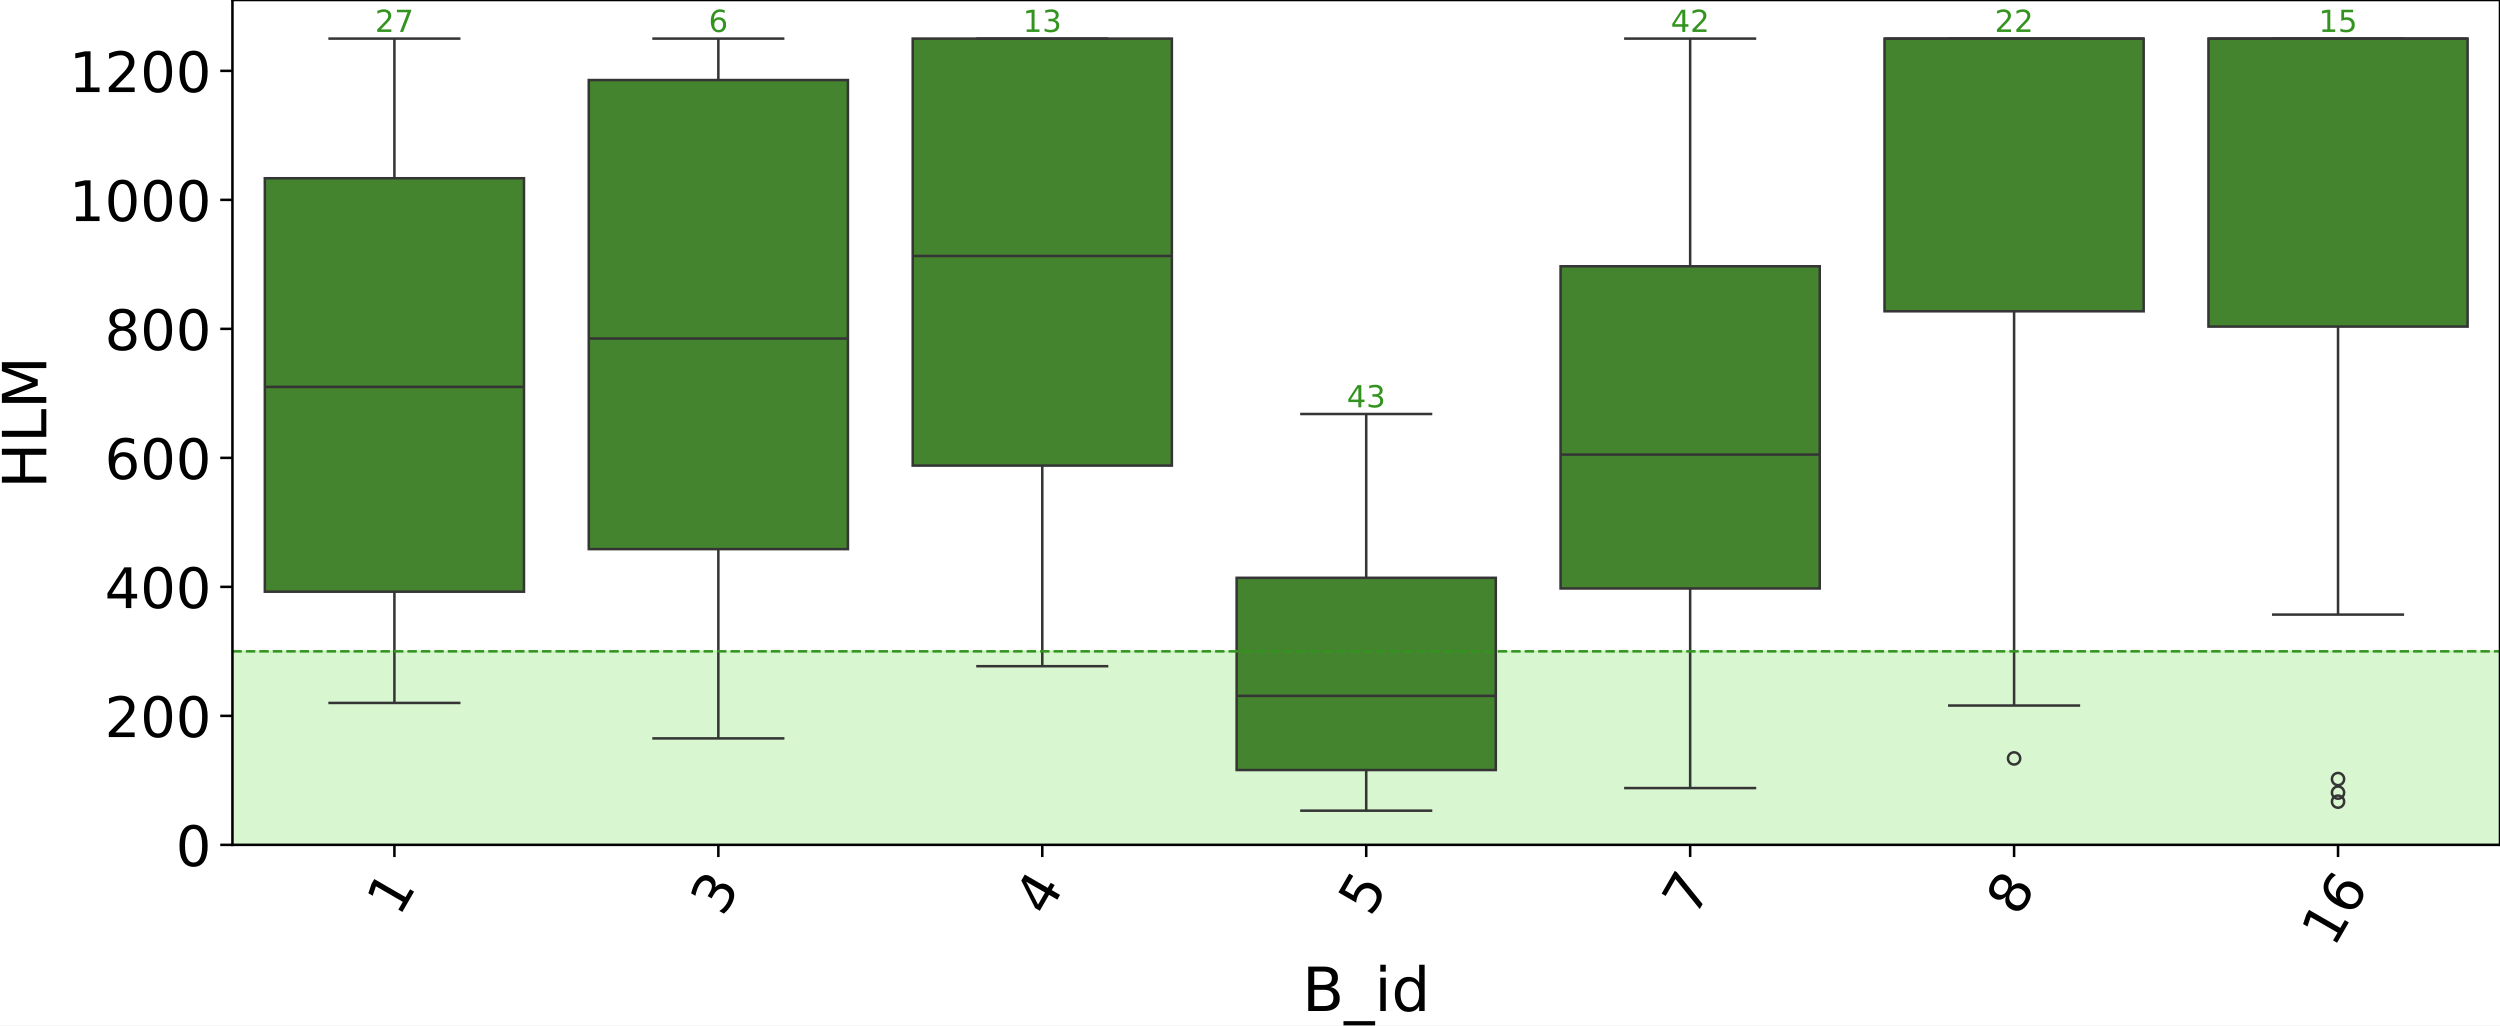
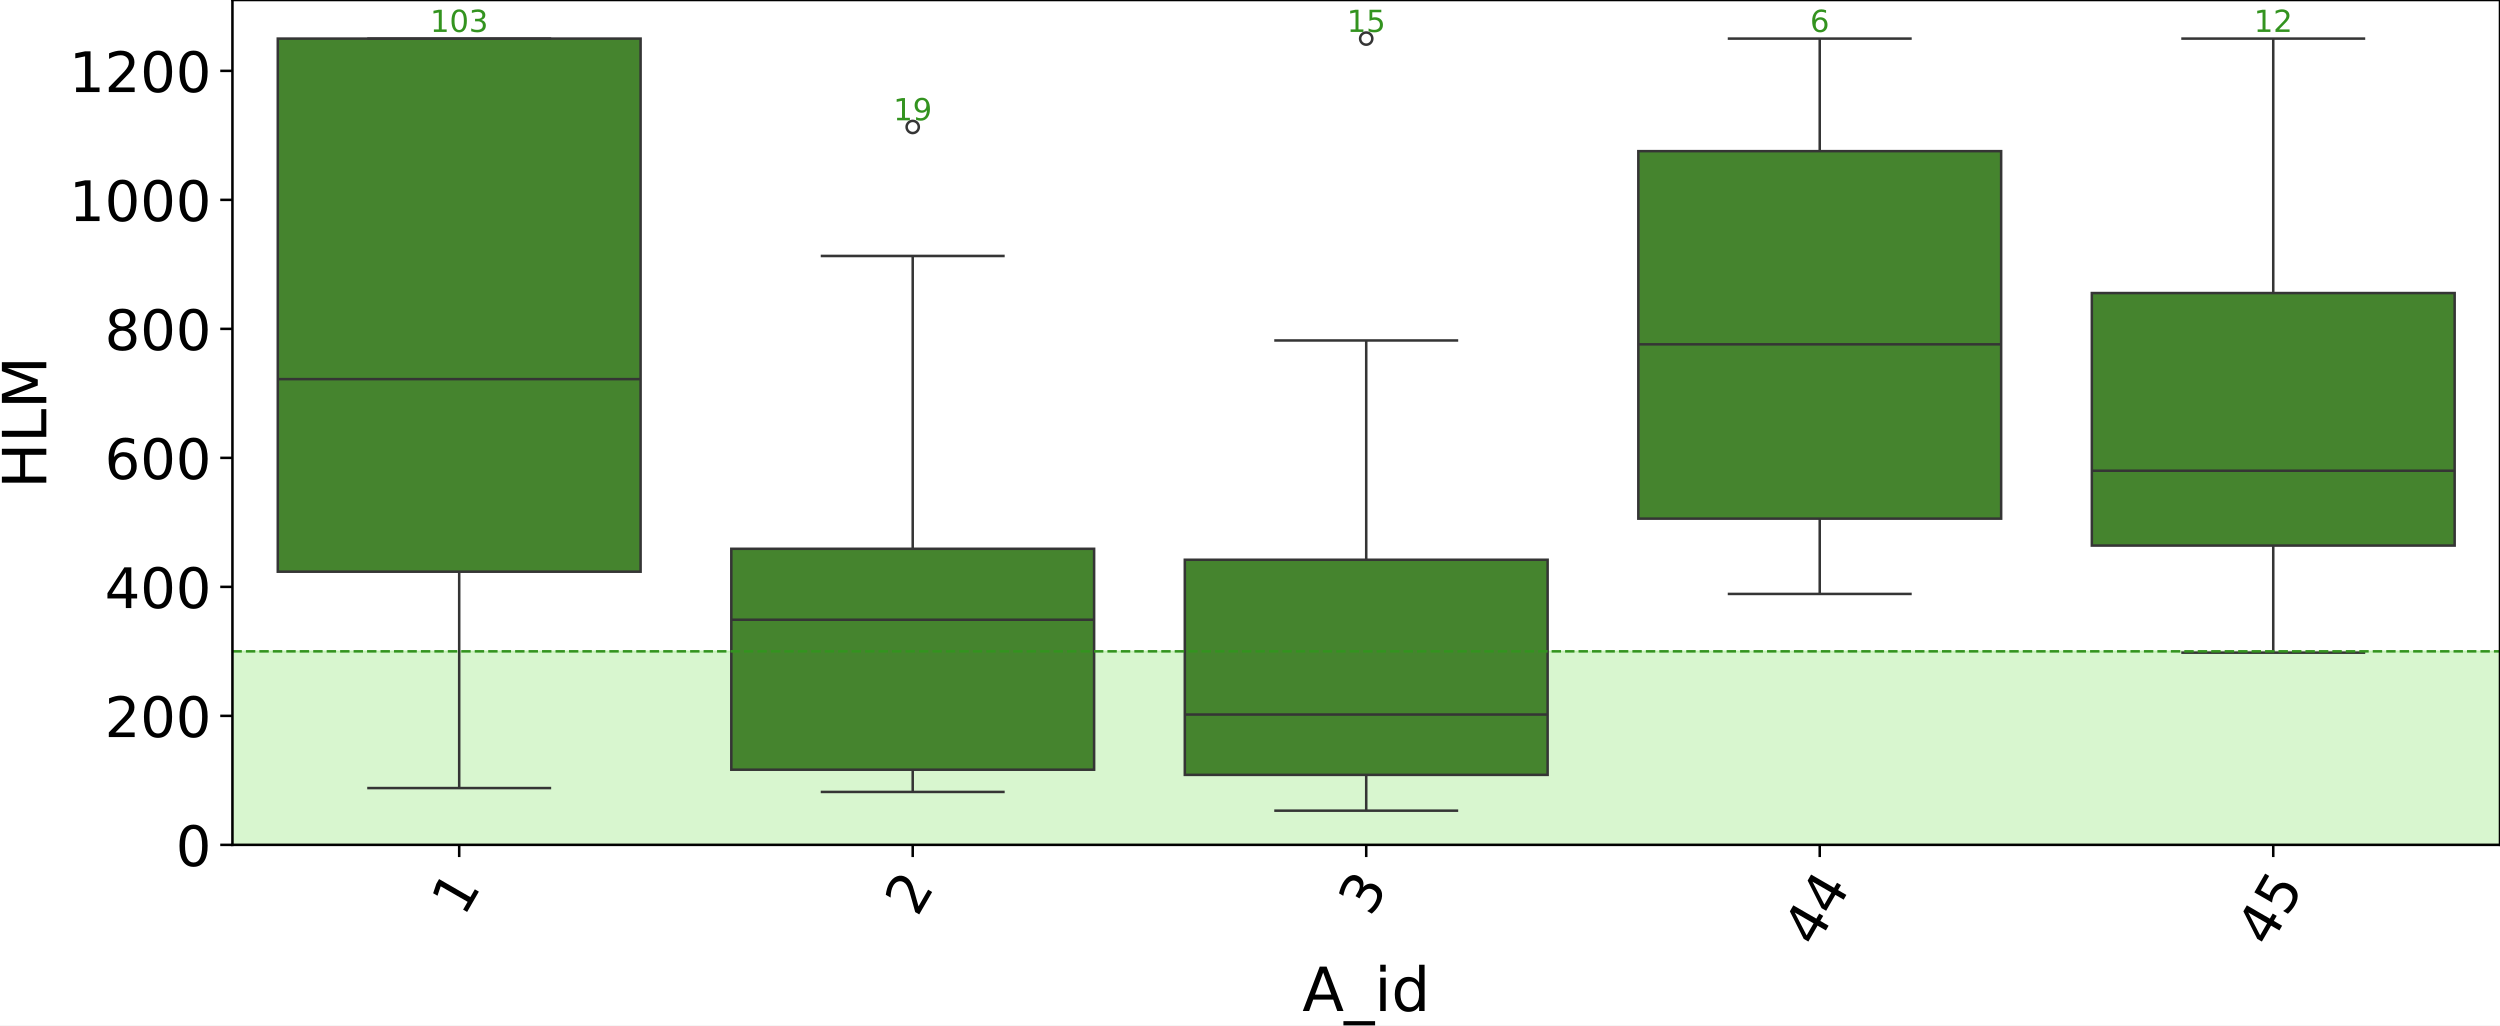
<svg xmlns="http://www.w3.org/2000/svg" xmlns:xlink="http://www.w3.org/1999/xlink" width="984.317pt" height="403.725pt" viewBox="0 0 984.317 403.725" version="1.1">
  <defs>
    <style type="text/css">*{stroke-linejoin: round; stroke-linecap: butt}</style>
  </defs>
  <g id="figure_1">
    <g id="patch_1">
      <path d="M 0 403.725  L 984.317 403.725  L 984.317 0  L 0 0  z " style="fill: #ffffff" />
    </g>
    <g id="axes_1">
      <g id="patch_2">
        <path d="M 91.517 332.64  L 984.317 332.64  L 984.317 0  L 91.517 0  z " style="fill: #ffffff" />
      </g>
      <g id="FillBetweenPolyCollection_1">
-         <path d="M 27.746 256.454  L 27.746 332.64  L 1048.089 332.64  L 1048.089 256.454  L 1048.089 256.454  L 27.746 256.454  z " clip-path="url(#p68f158e52c)" style="fill: #7edf5e; fill-opacity: 0.3; stroke: #7edf5e; stroke-opacity: 0.3; stroke-width: 0.8" />
+         <path d="M 2.237 256.454  L 2.237 332.64  L 1073.598 332.64  L 1073.598 256.454  L 1073.598 256.454  L 2.237 256.454  z " clip-path="url(#p3c6ce5a33a)" style="fill: #7edf5e; fill-opacity: 0.3; stroke: #7edf5e; stroke-opacity: 0.3; stroke-width: 0.8" />
      </g>
      <g id="matplotlib.axis_1">
        <g id="xtick_1">
          <g id="line2d_1">
            <defs>
-               <path id="m8aa9add79f" d="M 0 0  L 0 4.8  " style="stroke: #000000" />
+               <path id="m92e337d2fb" d="M 0 0  L 0 4.8  " style="stroke: #000000" />
            </defs>
            <g>
-               <use xlink:href="#m8aa9add79f" x="155.289" y="332.64" style="stroke: #000000" />
+               <use xlink:href="#m92e337d2fb" x="180.798" y="332.64" style="stroke: #000000" />
            </g>
          </g>
          <g id="text_1">
-             <g transform="translate(157.0469 361.4205) rotate(-60) scale(0.22 -0.22)">
+             <g transform="translate(182.5554 361.4205) rotate(-60) scale(0.22 -0.22)">
              <defs>
                <path id="DejaVuSans-31" d="M 794 531  L 1825 531  L 1825 4091  L 703 3866  L 703 4441  L 1819 4666  L 2450 4666  L 2450 531  L 3481 531  L 3481 0  L 794 0  L 794 531  z " transform="scale(0.015625)" />
              </defs>
              <use xlink:href="#DejaVuSans-31" />
            </g>
          </g>
        </g>
        <g id="xtick_2">
          <g id="line2d_2">
            <g>
-               <use xlink:href="#m8aa9add79f" x="282.832" y="332.64" style="stroke: #000000" />
+               <use xlink:href="#m92e337d2fb" x="359.358" y="332.64" style="stroke: #000000" />
            </g>
          </g>
          <g id="text_2">
-             <g transform="translate(284.5897 361.4205) rotate(-60) scale(0.22 -0.22)">
-               <defs>
-                 <path id="DejaVuSans-33" d="M 2597 2516  Q 3050 2419 3304 2112  Q 3559 1806 3559 1356  Q 3559 666 3084 287  Q 2609 -91 1734 -91  Q 1441 -91 1130 -33  Q 819 25 488 141  L 488 750  Q 750 597 1062 519  Q 1375 441 1716 441  Q 2309 441 2620 675  Q 2931 909 2931 1356  Q 2931 1769 2642 2001  Q 2353 2234 1838 2234  L 1294 2234  L 1294 2753  L 1863 2753  Q 2328 2753 2575 2939  Q 2822 3125 2822 3475  Q 2822 3834 2567 4026  Q 2313 4219 1838 4219  Q 1578 4219 1281 4162  Q 984 4106 628 3988  L 628 4550  Q 988 4650 1302 4700  Q 1616 4750 1894 4750  Q 2613 4750 3031 4423  Q 3450 4097 3450 3541  Q 3450 3153 3228 2886  Q 3006 2619 2597 2516  z " transform="scale(0.015625)" />
-               </defs>
-               <use xlink:href="#DejaVuSans-33" />
+             <g transform="translate(361.1154 361.4205) rotate(-60) scale(0.22 -0.22)">
+               <defs>
+                 <path id="DejaVuSans-32" d="M 1228 531  L 3431 531  L 3431 0  L 469 0  L 469 531  Q 828 903 1448 1529  Q 2069 2156 2228 2338  Q 2531 2678 2651 2914  Q 2772 3150 2772 3378  Q 2772 3750 2511 3984  Q 2250 4219 1831 4219  Q 1534 4219 1204 4116  Q 875 4013 500 3803  L 500 4441  Q 881 4594 1212 4672  Q 1544 4750 1819 4750  Q 2544 4750 2975 4387  Q 3406 4025 3406 3419  Q 3406 3131 3298 2873  Q 3191 2616 2906 2266  Q 2828 2175 2409 1742  Q 1991 1309 1228 531  z " transform="scale(0.015625)" />
+               </defs>
+               <use xlink:href="#DejaVuSans-32" />
            </g>
          </g>
        </g>
        <g id="xtick_3">
          <g id="line2d_3">
            <g>
-               <use xlink:href="#m8aa9add79f" x="410.375" y="332.64" style="stroke: #000000" />
+               <use xlink:href="#m92e337d2fb" x="537.918" y="332.64" style="stroke: #000000" />
            </g>
          </g>
          <g id="text_3">
-             <g transform="translate(412.1326 361.4205) rotate(-60) scale(0.22 -0.22)">
-               <defs>
-                 <path id="DejaVuSans-34" d="M 2419 4116  L 825 1625  L 2419 1625  L 2419 4116  z M 2253 4666  L 3047 4666  L 3047 1625  L 3713 1625  L 3713 1100  L 3047 1100  L 3047 0  L 2419 0  L 2419 1100  L 313 1100  L 313 1709  L 2253 4666  z " transform="scale(0.015625)" />
-               </defs>
-               <use xlink:href="#DejaVuSans-34" />
+             <g transform="translate(539.6754 361.4205) rotate(-60) scale(0.22 -0.22)">
+               <defs>
+                 <path id="DejaVuSans-33" d="M 2597 2516  Q 3050 2419 3304 2112  Q 3559 1806 3559 1356  Q 3559 666 3084 287  Q 2609 -91 1734 -91  Q 1441 -91 1130 -33  Q 819 25 488 141  L 488 750  Q 750 597 1062 519  Q 1375 441 1716 441  Q 2309 441 2620 675  Q 2931 909 2931 1356  Q 2931 1769 2642 2001  Q 2353 2234 1838 2234  L 1294 2234  L 1294 2753  L 1863 2753  Q 2328 2753 2575 2939  Q 2822 3125 2822 3475  Q 2822 3834 2567 4026  Q 2313 4219 1838 4219  Q 1578 4219 1281 4162  Q 984 4106 628 3988  L 628 4550  Q 988 4650 1302 4700  Q 1616 4750 1894 4750  Q 2613 4750 3031 4423  Q 3450 4097 3450 3541  Q 3450 3153 3228 2886  Q 3006 2619 2597 2516  z " transform="scale(0.015625)" />
+               </defs>
+               <use xlink:href="#DejaVuSans-33" />
            </g>
          </g>
        </g>
        <g id="xtick_4">
          <g id="line2d_4">
            <g>
-               <use xlink:href="#m8aa9add79f" x="537.918" y="332.64" style="stroke: #000000" />
+               <use xlink:href="#m92e337d2fb" x="716.477" y="332.64" style="stroke: #000000" />
            </g>
          </g>
          <g id="text_4">
-             <g transform="translate(539.6754 361.4205) rotate(-60) scale(0.22 -0.22)">
-               <defs>
-                 <path id="DejaVuSans-35" d="M 691 4666  L 3169 4666  L 3169 4134  L 1269 4134  L 1269 2991  Q 1406 3038 1543 3061  Q 1681 3084 1819 3084  Q 2600 3084 3056 2656  Q 3513 2228 3513 1497  Q 3513 744 3044 326  Q 2575 -91 1722 -91  Q 1428 -91 1123 -41  Q 819 9 494 109  L 494 744  Q 775 591 1075 516  Q 1375 441 1709 441  Q 2250 441 2565 725  Q 2881 1009 2881 1497  Q 2881 1984 2565 2268  Q 2250 2553 1709 2553  Q 1456 2553 1204 2497  Q 953 2441 691 2322  L 691 4666  z " transform="scale(0.015625)" />
-               </defs>
-               <use xlink:href="#DejaVuSans-35" />
+             <g transform="translate(714.7361 373.5427) rotate(-60) scale(0.22 -0.22)">
+               <defs>
+                 <path id="DejaVuSans-34" d="M 2419 4116  L 825 1625  L 2419 1625  L 2419 4116  z M 2253 4666  L 3047 4666  L 3047 1625  L 3713 1625  L 3713 1100  L 3047 1100  L 3047 0  L 2419 0  L 2419 1100  L 313 1100  L 313 1709  L 2253 4666  z " transform="scale(0.015625)" />
+               </defs>
+               <use xlink:href="#DejaVuSans-34" />
+               <use xlink:href="#DejaVuSans-34" transform="translate(63.62305 0)" />
            </g>
          </g>
        </g>
        <g id="xtick_5">
          <g id="line2d_5">
            <g>
-               <use xlink:href="#m8aa9add79f" x="665.46" y="332.64" style="stroke: #000000" />
+               <use xlink:href="#m92e337d2fb" x="895.038" y="332.64" style="stroke: #000000" />
            </g>
          </g>
          <g id="text_5">
-             <g transform="translate(667.2183 361.4205) rotate(-60) scale(0.22 -0.22)">
-               <defs>
-                 <path id="DejaVuSans-37" d="M 525 4666  L 3525 4666  L 3525 4397  L 1831 0  L 1172 0  L 2766 4134  L 525 4134  L 525 4666  z " transform="scale(0.015625)" />
-               </defs>
-               <use xlink:href="#DejaVuSans-37" />
-             </g>
-           </g>
-         </g>
-         <g id="xtick_6">
-           <g id="line2d_6">
-             <g>
-               <use xlink:href="#m8aa9add79f" x="793.003" y="332.64" style="stroke: #000000" />
-             </g>
-           </g>
-           <g id="text_6">
-             <g transform="translate(794.7612 361.4205) rotate(-60) scale(0.22 -0.22)">
-               <defs>
-                 <path id="DejaVuSans-38" d="M 2034 2216  Q 1584 2216 1326 1975  Q 1069 1734 1069 1313  Q 1069 891 1326 650  Q 1584 409 2034 409  Q 2484 409 2743 651  Q 3003 894 3003 1313  Q 3003 1734 2745 1975  Q 2488 2216 2034 2216  z M 1403 2484  Q 997 2584 770 2862  Q 544 3141 544 3541  Q 544 4100 942 4425  Q 1341 4750 2034 4750  Q 2731 4750 3128 4425  Q 3525 4100 3525 3541  Q 3525 3141 3298 2862  Q 3072 2584 2669 2484  Q 3125 2378 3379 2068  Q 3634 1759 3634 1313  Q 3634 634 3220 271  Q 2806 -91 2034 -91  Q 1263 -91 848 271  Q 434 634 434 1313  Q 434 1759 690 2068  Q 947 2378 1403 2484  z M 1172 3481  Q 1172 3119 1398 2916  Q 1625 2713 2034 2713  Q 2441 2713 2670 2916  Q 2900 3119 2900 3481  Q 2900 3844 2670 4047  Q 2441 4250 2034 4250  Q 1625 4250 1398 4047  Q 1172 3844 1172 3481  z " transform="scale(0.015625)" />
-               </defs>
-               <use xlink:href="#DejaVuSans-38" />
-             </g>
-           </g>
-         </g>
-         <g id="xtick_7">
-           <g id="line2d_7">
-             <g>
-               <use xlink:href="#m8aa9add79f" x="920.546" y="332.64" style="stroke: #000000" />
-             </g>
-           </g>
-           <g id="text_7">
-             <g transform="translate(918.8046 373.5427) rotate(-60) scale(0.22 -0.22)">
-               <defs>
-                 <path id="DejaVuSans-36" d="M 2113 2584  Q 1688 2584 1439 2293  Q 1191 2003 1191 1497  Q 1191 994 1439 701  Q 1688 409 2113 409  Q 2538 409 2786 701  Q 3034 994 3034 1497  Q 3034 2003 2786 2293  Q 2538 2584 2113 2584  z M 3366 4563  L 3366 3988  Q 3128 4100 2886 4159  Q 2644 4219 2406 4219  Q 1781 4219 1451 3797  Q 1122 3375 1075 2522  Q 1259 2794 1537 2939  Q 1816 3084 2150 3084  Q 2853 3084 3261 2657  Q 3669 2231 3669 1497  Q 3669 778 3244 343  Q 2819 -91 2113 -91  Q 1303 -91 875 529  Q 447 1150 447 2328  Q 447 3434 972 4092  Q 1497 4750 2381 4750  Q 2619 4750 2861 4703  Q 3103 4656 3366 4563  z " transform="scale(0.015625)" />
-               </defs>
-               <use xlink:href="#DejaVuSans-31" />
-               <use xlink:href="#DejaVuSans-36" transform="translate(63.62305 0)" />
-             </g>
-           </g>
-         </g>
-         <g id="text_8">
-           <g transform="translate(512.7325 398.0666) scale(0.24 -0.24)">
+             <g transform="translate(893.2961 373.5427) rotate(-60) scale(0.22 -0.22)">
+               <defs>
+                 <path id="DejaVuSans-35" d="M 691 4666  L 3169 4666  L 3169 4134  L 1269 4134  L 1269 2991  Q 1406 3038 1543 3061  Q 1681 3084 1819 3084  Q 2600 3084 3056 2656  Q 3513 2228 3513 1497  Q 3513 744 3044 326  Q 2575 -91 1722 -91  Q 1428 -91 1123 -41  Q 819 9 494 109  L 494 744  Q 775 591 1075 516  Q 1375 441 1709 441  Q 2250 441 2565 725  Q 2881 1009 2881 1497  Q 2881 1984 2565 2268  Q 2250 2553 1709 2553  Q 1456 2553 1204 2497  Q 953 2441 691 2322  L 691 4666  z " transform="scale(0.015625)" />
+               </defs>
+               <use xlink:href="#DejaVuSans-34" />
+               <use xlink:href="#DejaVuSans-35" transform="translate(63.62305 0)" />
+             </g>
+           </g>
+         </g>
+         <g id="text_6">
+           <g transform="translate(512.7569 398.0666) scale(0.24 -0.24)">
            <defs>
-               <path id="DejaVuSans-42" d="M 1259 2228  L 1259 519  L 2272 519  Q 2781 519 3026 730  Q 3272 941 3272 1375  Q 3272 1813 3026 2020  Q 2781 2228 2272 2228  L 1259 2228  z M 1259 4147  L 1259 2741  L 2194 2741  Q 2656 2741 2882 2914  Q 3109 3088 3109 3444  Q 3109 3797 2882 3972  Q 2656 4147 2194 4147  L 1259 4147  z M 628 4666  L 2241 4666  Q 2963 4666 3353 4366  Q 3744 4066 3744 3513  Q 3744 3084 3544 2831  Q 3344 2578 2956 2516  Q 3422 2416 3680 2098  Q 3938 1781 3938 1306  Q 3938 681 3513 340  Q 3088 0 2303 0  L 628 0  L 628 4666  z " transform="scale(0.015625)" />
+               <path id="DejaVuSans-41" d="M 2188 4044  L 1331 1722  L 3047 1722  L 2188 4044  z M 1831 4666  L 2547 4666  L 4325 0  L 3669 0  L 3244 1197  L 1141 1197  L 716 0  L 50 0  L 1831 4666  z " transform="scale(0.015625)" />
              <path id="DejaVuSans-5f" d="M 3263 -1063  L 3263 -1509  L -63 -1509  L -63 -1063  L 3263 -1063  z " transform="scale(0.015625)" />
              <path id="DejaVuSans-69" d="M 603 3500  L 1178 3500  L 1178 0  L 603 0  L 603 3500  z M 603 4863  L 1178 4863  L 1178 4134  L 603 4134  L 603 4863  z " transform="scale(0.015625)" />
              <path id="DejaVuSans-64" d="M 2906 2969  L 2906 4863  L 3481 4863  L 3481 0  L 2906 0  L 2906 525  Q 2725 213 2448 61  Q 2172 -91 1784 -91  Q 1150 -91 751 415  Q 353 922 353 1747  Q 353 2572 751 3078  Q 1150 3584 1784 3584  Q 2172 3584 2448 3432  Q 2725 3281 2906 2969  z M 947 1747  Q 947 1113 1208 752  Q 1469 391 1925 391  Q 2381 391 2643 752  Q 2906 1113 2906 1747  Q 2906 2381 2643 2742  Q 2381 3103 1925 3103  Q 1469 3103 1208 2742  Q 947 2381 947 1747  z " transform="scale(0.015625)" />
            </defs>
-             <use xlink:href="#DejaVuSans-42" />
-             <use xlink:href="#DejaVuSans-5f" transform="translate(68.60352 0)" />
-             <use xlink:href="#DejaVuSans-69" transform="translate(118.6035 0)" />
-             <use xlink:href="#DejaVuSans-64" transform="translate(146.3867 0)" />
+             <use xlink:href="#DejaVuSans-41" />
+             <use xlink:href="#DejaVuSans-5f" transform="translate(68.4082 0)" />
+             <use xlink:href="#DejaVuSans-69" transform="translate(118.4082 0)" />
+             <use xlink:href="#DejaVuSans-64" transform="translate(146.1914 0)" />
          </g>
        </g>
      </g>
      <g id="matplotlib.axis_2">
        <g id="ytick_1">
+           <g id="line2d_6">
+             <defs>
+               <path id="mfb7c0c4f97" d="M 0 0  L -4.8 0  " style="stroke: #000000" />
+             </defs>
+             <g>
+               <use xlink:href="#mfb7c0c4f97" x="91.517" y="332.64" style="stroke: #000000" />
+             </g>
+           </g>
+           <g id="text_7">
+             <g transform="translate(69.22 340.9983) scale(0.22 -0.22)">
+               <defs>
+                 <path id="DejaVuSans-30" d="M 2034 4250  Q 1547 4250 1301 3770  Q 1056 3291 1056 2328  Q 1056 1369 1301 889  Q 1547 409 2034 409  Q 2525 409 2770 889  Q 3016 1369 3016 2328  Q 3016 3291 2770 3770  Q 2525 4250 2034 4250  z M 2034 4750  Q 2819 4750 3233 4129  Q 3647 3509 3647 2328  Q 3647 1150 3233 529  Q 2819 -91 2034 -91  Q 1250 -91 836 529  Q 422 1150 422 2328  Q 422 3509 836 4129  Q 1250 4750 2034 4750  z " transform="scale(0.015625)" />
+               </defs>
+               <use xlink:href="#DejaVuSans-30" />
+             </g>
+           </g>
+         </g>
+         <g id="ytick_2">
+           <g id="line2d_7">
+             <g>
+               <use xlink:href="#mfb7c0c4f97" x="91.517" y="281.849" style="stroke: #000000" />
+             </g>
+           </g>
+           <g id="text_8">
+             <g transform="translate(41.225 290.2077) scale(0.22 -0.22)">
+               <use xlink:href="#DejaVuSans-32" />
+               <use xlink:href="#DejaVuSans-30" transform="translate(63.62305 0)" />
+               <use xlink:href="#DejaVuSans-30" transform="translate(127.2461 0)" />
+             </g>
+           </g>
+         </g>
+         <g id="ytick_3">
          <g id="line2d_8">
-             <defs>
-               <path id="m63dd97be84" d="M 0 0  L -4.8 0  " style="stroke: #000000" />
-             </defs>
-             <g>
-               <use xlink:href="#m63dd97be84" x="91.517" y="332.64" style="stroke: #000000" />
+             <g>
+               <use xlink:href="#mfb7c0c4f97" x="91.517" y="231.059" style="stroke: #000000" />
            </g>
          </g>
          <g id="text_9">
-             <g transform="translate(69.22 340.9983) scale(0.22 -0.22)">
-               <defs>
-                 <path id="DejaVuSans-30" d="M 2034 4250  Q 1547 4250 1301 3770  Q 1056 3291 1056 2328  Q 1056 1369 1301 889  Q 1547 409 2034 409  Q 2525 409 2770 889  Q 3016 1369 3016 2328  Q 3016 3291 2770 3770  Q 2525 4250 2034 4250  z M 2034 4750  Q 2819 4750 3233 4129  Q 3647 3509 3647 2328  Q 3647 1150 3233 529  Q 2819 -91 2034 -91  Q 1250 -91 836 529  Q 422 1150 422 2328  Q 422 3509 836 4129  Q 1250 4750 2034 4750  z " transform="scale(0.015625)" />
-               </defs>
-               <use xlink:href="#DejaVuSans-30" />
-             </g>
-           </g>
-         </g>
-         <g id="ytick_2">
-           <g id="line2d_9">
-             <g>
-               <use xlink:href="#m63dd97be84" x="91.517" y="281.849" style="stroke: #000000" />
-             </g>
-           </g>
-           <g id="text_10">
-             <g transform="translate(41.225 290.2077) scale(0.22 -0.22)">
-               <defs>
-                 <path id="DejaVuSans-32" d="M 1228 531  L 3431 531  L 3431 0  L 469 0  L 469 531  Q 828 903 1448 1529  Q 2069 2156 2228 2338  Q 2531 2678 2651 2914  Q 2772 3150 2772 3378  Q 2772 3750 2511 3984  Q 2250 4219 1831 4219  Q 1534 4219 1204 4116  Q 875 4013 500 3803  L 500 4441  Q 881 4594 1212 4672  Q 1544 4750 1819 4750  Q 2544 4750 2975 4387  Q 3406 4025 3406 3419  Q 3406 3131 3298 2873  Q 3191 2616 2906 2266  Q 2828 2175 2409 1742  Q 1991 1309 1228 531  z " transform="scale(0.015625)" />
-               </defs>
-               <use xlink:href="#DejaVuSans-32" />
-               <use xlink:href="#DejaVuSans-30" transform="translate(63.62305 0)" />
-               <use xlink:href="#DejaVuSans-30" transform="translate(127.2461 0)" />
-             </g>
-           </g>
-         </g>
-         <g id="ytick_3">
-           <g id="line2d_10">
-             <g>
-               <use xlink:href="#m63dd97be84" x="91.517" y="231.059" style="stroke: #000000" />
-             </g>
-           </g>
-           <g id="text_11">
            <g transform="translate(41.225 239.4172) scale(0.22 -0.22)">
              <use xlink:href="#DejaVuSans-34" />
              <use xlink:href="#DejaVuSans-30" transform="translate(63.62305 0)" />
              <use xlink:href="#DejaVuSans-30" transform="translate(127.2461 0)" />
            </g>
          </g>
        </g>
        <g id="ytick_4">
+           <g id="line2d_9">
+             <g>
+               <use xlink:href="#mfb7c0c4f97" x="91.517" y="180.268" style="stroke: #000000" />
+             </g>
+           </g>
+           <g id="text_10">
+             <g transform="translate(41.225 188.6266) scale(0.22 -0.22)">
+               <defs>
+                 <path id="DejaVuSans-36" d="M 2113 2584  Q 1688 2584 1439 2293  Q 1191 2003 1191 1497  Q 1191 994 1439 701  Q 1688 409 2113 409  Q 2538 409 2786 701  Q 3034 994 3034 1497  Q 3034 2003 2786 2293  Q 2538 2584 2113 2584  z M 3366 4563  L 3366 3988  Q 3128 4100 2886 4159  Q 2644 4219 2406 4219  Q 1781 4219 1451 3797  Q 1122 3375 1075 2522  Q 1259 2794 1537 2939  Q 1816 3084 2150 3084  Q 2853 3084 3261 2657  Q 3669 2231 3669 1497  Q 3669 778 3244 343  Q 2819 -91 2113 -91  Q 1303 -91 875 529  Q 447 1150 447 2328  Q 447 3434 972 4092  Q 1497 4750 2381 4750  Q 2619 4750 2861 4703  Q 3103 4656 3366 4563  z " transform="scale(0.015625)" />
+               </defs>
+               <use xlink:href="#DejaVuSans-36" />
+               <use xlink:href="#DejaVuSans-30" transform="translate(63.62305 0)" />
+               <use xlink:href="#DejaVuSans-30" transform="translate(127.2461 0)" />
+             </g>
+           </g>
+         </g>
+         <g id="ytick_5">
+           <g id="line2d_10">
+             <g>
+               <use xlink:href="#mfb7c0c4f97" x="91.517" y="129.478" style="stroke: #000000" />
+             </g>
+           </g>
+           <g id="text_11">
+             <g transform="translate(41.225 137.8361) scale(0.22 -0.22)">
+               <defs>
+                 <path id="DejaVuSans-38" d="M 2034 2216  Q 1584 2216 1326 1975  Q 1069 1734 1069 1313  Q 1069 891 1326 650  Q 1584 409 2034 409  Q 2484 409 2743 651  Q 3003 894 3003 1313  Q 3003 1734 2745 1975  Q 2488 2216 2034 2216  z M 1403 2484  Q 997 2584 770 2862  Q 544 3141 544 3541  Q 544 4100 942 4425  Q 1341 4750 2034 4750  Q 2731 4750 3128 4425  Q 3525 4100 3525 3541  Q 3525 3141 3298 2862  Q 3072 2584 2669 2484  Q 3125 2378 3379 2068  Q 3634 1759 3634 1313  Q 3634 634 3220 271  Q 2806 -91 2034 -91  Q 1263 -91 848 271  Q 434 634 434 1313  Q 434 1759 690 2068  Q 947 2378 1403 2484  z M 1172 3481  Q 1172 3119 1398 2916  Q 1625 2713 2034 2713  Q 2441 2713 2670 2916  Q 2900 3119 2900 3481  Q 2900 3844 2670 4047  Q 2441 4250 2034 4250  Q 1625 4250 1398 4047  Q 1172 3844 1172 3481  z " transform="scale(0.015625)" />
+               </defs>
+               <use xlink:href="#DejaVuSans-38" />
+               <use xlink:href="#DejaVuSans-30" transform="translate(63.62305 0)" />
+               <use xlink:href="#DejaVuSans-30" transform="translate(127.2461 0)" />
+             </g>
+           </g>
+         </g>
+         <g id="ytick_6">
          <g id="line2d_11">
            <g>
-               <use xlink:href="#m63dd97be84" x="91.517" y="180.268" style="stroke: #000000" />
+               <use xlink:href="#mfb7c0c4f97" x="91.517" y="78.687" style="stroke: #000000" />
            </g>
          </g>
          <g id="text_12">
-             <g transform="translate(41.225 188.6266) scale(0.22 -0.22)">
-               <use xlink:href="#DejaVuSans-36" />
-               <use xlink:href="#DejaVuSans-30" transform="translate(63.62305 0)" />
-               <use xlink:href="#DejaVuSans-30" transform="translate(127.2461 0)" />
-             </g>
-           </g>
-         </g>
-         <g id="ytick_5">
-           <g id="line2d_12">
-             <g>
-               <use xlink:href="#m63dd97be84" x="91.517" y="129.478" style="stroke: #000000" />
-             </g>
-           </g>
-           <g id="text_13">
-             <g transform="translate(41.225 137.8361) scale(0.22 -0.22)">
-               <use xlink:href="#DejaVuSans-38" />
-               <use xlink:href="#DejaVuSans-30" transform="translate(63.62305 0)" />
-               <use xlink:href="#DejaVuSans-30" transform="translate(127.2461 0)" />
-             </g>
-           </g>
-         </g>
-         <g id="ytick_6">
-           <g id="line2d_13">
-             <g>
-               <use xlink:href="#m63dd97be84" x="91.517" y="78.687" style="stroke: #000000" />
-             </g>
-           </g>
-           <g id="text_14">
            <g transform="translate(27.2275 87.04554) scale(0.22 -0.22)">
              <use xlink:href="#DejaVuSans-31" />
              <use xlink:href="#DejaVuSans-30" transform="translate(63.62305 0)" />
              <use xlink:href="#DejaVuSans-30" transform="translate(127.2461 0)" />
              <use xlink:href="#DejaVuSans-30" transform="translate(190.8691 0)" />
            </g>
          </g>
        </g>
        <g id="ytick_7">
-           <g id="line2d_14">
-             <g>
-               <use xlink:href="#m63dd97be84" x="91.517" y="27.897" style="stroke: #000000" />
-             </g>
-           </g>
-           <g id="text_15">
+           <g id="line2d_12">
+             <g>
+               <use xlink:href="#mfb7c0c4f97" x="91.517" y="27.897" style="stroke: #000000" />
+             </g>
+           </g>
+           <g id="text_13">
            <g transform="translate(27.2275 36.25499) scale(0.22 -0.22)">
              <use xlink:href="#DejaVuSans-31" />
              <use xlink:href="#DejaVuSans-32" transform="translate(63.62305 0)" />
              <use xlink:href="#DejaVuSans-30" transform="translate(127.2461 0)" />
              <use xlink:href="#DejaVuSans-30" transform="translate(190.8691 0)" />
            </g>
          </g>
        </g>
-         <g id="text_16">
+         <g id="text_14">
          <g transform="translate(18.23625 192.3844) rotate(-90) scale(0.24 -0.24)">
            <defs>
              <path id="DejaVuSans-48" d="M 628 4666  L 1259 4666  L 1259 2753  L 3553 2753  L 3553 4666  L 4184 4666  L 4184 0  L 3553 0  L 3553 2222  L 1259 2222  L 1259 0  L 628 0  L 628 4666  z " transform="scale(0.015625)" />
              <path id="DejaVuSans-4c" d="M 628 4666  L 1259 4666  L 1259 531  L 3531 531  L 3531 0  L 628 0  L 628 4666  z " transform="scale(0.015625)" />
              <path id="DejaVuSans-4d" d="M 628 4666  L 1569 4666  L 2759 1491  L 3956 4666  L 4897 4666  L 4897 0  L 4281 0  L 4281 4097  L 3078 897  L 2444 897  L 1241 4097  L 1241 0  L 628 0  L 628 4666  z " transform="scale(0.015625)" />
            </defs>
            <use xlink:href="#DejaVuSans-48" />
            <use xlink:href="#DejaVuSans-4c" transform="translate(75.19531 0)" />
            <use xlink:href="#DejaVuSans-4d" transform="translate(130.9082 0)" />
          </g>
        </g>
      </g>
      <g id="patch_3">
-         <path d="M 104.272 232.964  L 206.306 232.964  L 206.306 70.18  L 104.272 70.18  L 104.272 232.964  z " clip-path="url(#p68f158e52c)" style="fill: #45842e; stroke: #353535; stroke-linejoin: miter" />
+         <path d="M 109.374 225.091  L 252.221 225.091  L 252.221 15.199  L 109.374 15.199  L 109.374 225.091  z " clip-path="url(#p3c6ce5a33a)" style="fill: #45842e; stroke: #353535; stroke-linejoin: miter" />
+       </g>
+       <g id="line2d_13">
+         <path d="M 180.798 225.091  L 180.798 310.292  " clip-path="url(#p3c6ce5a33a)" style="fill: none; stroke: #353535" />
+       </g>
+       <g id="line2d_14">
+         <path d="M 180.798 15.199  L 180.798 15.199  " clip-path="url(#p3c6ce5a33a)" style="fill: none; stroke: #353535" />
      </g>
      <g id="line2d_15">
-         <path d="M 155.289 232.964  L 155.289 276.77  " clip-path="url(#p68f158e52c)" style="fill: none; stroke: #353535" />
+         <path d="M 145.085 310.292  L 216.51 310.292  " clip-path="url(#p3c6ce5a33a)" style="fill: none; stroke: #353535; stroke-linecap: square" />
      </g>
      <g id="line2d_16">
-         <path d="M 155.289 70.18  L 155.289 15.199  " clip-path="url(#p68f158e52c)" style="fill: none; stroke: #353535" />
-       </g>
-       <g id="line2d_17">
-         <path d="M 129.78 276.77  L 180.798 276.77  " clip-path="url(#p68f158e52c)" style="fill: none; stroke: #353535; stroke-linecap: square" />
+         <path d="M 145.085 15.199  L 216.51 15.199  " clip-path="url(#p3c6ce5a33a)" style="fill: none; stroke: #353535; stroke-linecap: square" />
+       </g>
+       <g id="line2d_17" />
+       <g id="patch_4">
+         <path d="M 287.933 303.055  L 430.781 303.055  L 430.781 216.076  L 287.933 216.076  L 287.933 303.055  z " clip-path="url(#p3c6ce5a33a)" style="fill: #45842e; stroke: #353535; stroke-linejoin: miter" />
      </g>
      <g id="line2d_18">
-         <path d="M 129.78 15.199  L 180.798 15.199  " clip-path="url(#p68f158e52c)" style="fill: none; stroke: #353535; stroke-linecap: square" />
-       </g>
-       <g id="line2d_19" />
-       <g id="patch_4">
-         <path d="M 231.815 216.203  L 333.849 216.203  L 333.849 31.516  L 231.815 31.516  L 231.815 216.203  z " clip-path="url(#p68f158e52c)" style="fill: #45842e; stroke: #353535; stroke-linejoin: miter" />
+         <path d="M 359.358 303.055  L 359.358 311.816  " clip-path="url(#p3c6ce5a33a)" style="fill: none; stroke: #353535" />
+       </g>
+       <g id="line2d_19">
+         <path d="M 359.358 216.076  L 359.358 100.781  " clip-path="url(#p3c6ce5a33a)" style="fill: none; stroke: #353535" />
      </g>
      <g id="line2d_20">
-         <path d="M 282.832 216.203  L 282.832 290.738  " clip-path="url(#p68f158e52c)" style="fill: none; stroke: #353535" />
+         <path d="M 323.646 311.816  L 395.07 311.816  " clip-path="url(#p3c6ce5a33a)" style="fill: none; stroke: #353535; stroke-linecap: square" />
      </g>
      <g id="line2d_21">
-         <path d="M 282.832 31.516  L 282.832 15.199  " clip-path="url(#p68f158e52c)" style="fill: none; stroke: #353535" />
+         <path d="M 323.646 100.781  L 395.07 100.781  " clip-path="url(#p3c6ce5a33a)" style="fill: none; stroke: #353535; stroke-linecap: square" />
      </g>
      <g id="line2d_22">
-         <path d="M 257.323 290.738  L 308.34 290.738  " clip-path="url(#p68f158e52c)" style="fill: none; stroke: #353535; stroke-linecap: square" />
+         <defs>
+           <path id="m38137a22f7" d="M 0 2.4  C 0.636 2.4 1.247 2.147 1.697 1.697  C 2.147 1.247 2.4 0.636 2.4 0  C 2.4 -0.636 2.147 -1.247 1.697 -1.697  C 1.247 -2.147 0.636 -2.4 0 -2.4  C -0.636 -2.4 -1.247 -2.147 -1.697 -1.697  C -2.147 -1.247 -2.4 -0.636 -2.4 0  C -2.4 0.636 -2.147 1.247 -1.697 1.697  C -1.247 2.147 -0.636 2.4 0 2.4  z " style="stroke: #353535" />
+         </defs>
+         <g clip-path="url(#p3c6ce5a33a)">
+           <use xlink:href="#m38137a22f7" x="359.358" y="49.991" style="fill-opacity: 0; stroke: #353535" />
+         </g>
+       </g>
+       <g id="patch_5">
+         <path d="M 466.493 305.086  L 609.341 305.086  L 609.341 220.393  L 466.493 220.393  L 466.493 305.086  z " clip-path="url(#p3c6ce5a33a)" style="fill: #45842e; stroke: #353535; stroke-linejoin: miter" />
      </g>
      <g id="line2d_23">
-         <path d="M 257.323 15.199  L 308.34 15.199  " clip-path="url(#p68f158e52c)" style="fill: none; stroke: #353535; stroke-linecap: square" />
-       </g>
-       <g id="line2d_24" />
-       <g id="patch_5">
-         <path d="M 359.358 183.316  L 461.392 183.316  L 461.392 15.199  L 359.358 15.199  L 359.358 183.316  z " clip-path="url(#p68f158e52c)" style="fill: #45842e; stroke: #353535; stroke-linejoin: miter" />
+         <path d="M 537.918 305.086  L 537.918 319.181  " clip-path="url(#p3c6ce5a33a)" style="fill: none; stroke: #353535" />
+       </g>
+       <g id="line2d_24">
+         <path d="M 537.918 220.393  L 537.918 134.049  " clip-path="url(#p3c6ce5a33a)" style="fill: none; stroke: #353535" />
      </g>
      <g id="line2d_25">
-         <path d="M 410.375 183.316  L 410.375 262.295  " clip-path="url(#p68f158e52c)" style="fill: none; stroke: #353535" />
+         <path d="M 502.205 319.181  L 573.63 319.181  " clip-path="url(#p3c6ce5a33a)" style="fill: none; stroke: #353535; stroke-linecap: square" />
      </g>
      <g id="line2d_26">
-         <path d="M 410.375 15.199  L 410.375 15.199  " clip-path="url(#p68f158e52c)" style="fill: none; stroke: #353535" />
+         <path d="M 502.205 134.049  L 573.63 134.049  " clip-path="url(#p3c6ce5a33a)" style="fill: none; stroke: #353535; stroke-linecap: square" />
      </g>
      <g id="line2d_27">
-         <path d="M 384.866 262.295  L 435.883 262.295  " clip-path="url(#p68f158e52c)" style="fill: none; stroke: #353535; stroke-linecap: square" />
+         <g clip-path="url(#p3c6ce5a33a)">
+           <use xlink:href="#m38137a22f7" x="537.918" y="15.199" style="fill-opacity: 0; stroke: #353535" />
+         </g>
+       </g>
+       <g id="patch_6">
+         <path d="M 645.053 204.203  L 787.902 204.203  L 787.902 59.514  L 645.053 59.514  L 645.053 204.203  z " clip-path="url(#p3c6ce5a33a)" style="fill: #45842e; stroke: #353535; stroke-linejoin: miter" />
      </g>
      <g id="line2d_28">
-         <path d="M 384.866 15.199  L 435.883 15.199  " clip-path="url(#p68f158e52c)" style="fill: none; stroke: #353535; stroke-linecap: square" />
-       </g>
-       <g id="line2d_29" />
-       <g id="patch_6">
-         <path d="M 486.9 303.181  L 588.935 303.181  L 588.935 227.504  L 486.9 227.504  L 486.9 303.181  z " clip-path="url(#p68f158e52c)" style="fill: #45842e; stroke: #353535; stroke-linejoin: miter" />
+         <path d="M 716.477 204.203  L 716.477 233.852  " clip-path="url(#p3c6ce5a33a)" style="fill: none; stroke: #353535" />
+       </g>
+       <g id="line2d_29">
+         <path d="M 716.477 59.514  L 716.477 15.199  " clip-path="url(#p3c6ce5a33a)" style="fill: none; stroke: #353535" />
      </g>
      <g id="line2d_30">
-         <path d="M 537.918 303.181  L 537.918 319.181  " clip-path="url(#p68f158e52c)" style="fill: none; stroke: #353535" />
+         <path d="M 680.765 233.852  L 752.189 233.852  " clip-path="url(#p3c6ce5a33a)" style="fill: none; stroke: #353535; stroke-linecap: square" />
      </g>
      <g id="line2d_31">
-         <path d="M 537.918 227.504  L 537.918 163  " clip-path="url(#p68f158e52c)" style="fill: none; stroke: #353535" />
-       </g>
-       <g id="line2d_32">
-         <path d="M 512.409 319.181  L 563.426 319.181  " clip-path="url(#p68f158e52c)" style="fill: none; stroke: #353535; stroke-linecap: square" />
+         <path d="M 680.765 15.199  L 752.189 15.199  " clip-path="url(#p3c6ce5a33a)" style="fill: none; stroke: #353535; stroke-linecap: square" />
+       </g>
+       <g id="line2d_32" />
+       <g id="patch_7">
+         <path d="M 823.614 214.806  L 966.462 214.806  L 966.462 115.383  L 823.614 115.383  L 823.614 214.806  z " clip-path="url(#p3c6ce5a33a)" style="fill: #45842e; stroke: #353535; stroke-linejoin: miter" />
      </g>
      <g id="line2d_33">
-         <path d="M 512.409 163  L 563.426 163  " clip-path="url(#p68f158e52c)" style="fill: none; stroke: #353535; stroke-linecap: square" />
-       </g>
-       <g id="line2d_34" />
-       <g id="patch_7">
-         <path d="M 614.443 231.694  L 716.477 231.694  L 716.477 104.844  L 614.443 104.844  L 614.443 231.694  z " clip-path="url(#p68f158e52c)" style="fill: #45842e; stroke: #353535; stroke-linejoin: miter" />
+         <path d="M 895.038 214.806  L 895.038 256.962  " clip-path="url(#p3c6ce5a33a)" style="fill: none; stroke: #353535" />
+       </g>
+       <g id="line2d_34">
+         <path d="M 895.038 115.383  L 895.038 15.199  " clip-path="url(#p3c6ce5a33a)" style="fill: none; stroke: #353535" />
      </g>
      <g id="line2d_35">
-         <path d="M 665.46 231.694  L 665.46 310.292  " clip-path="url(#p68f158e52c)" style="fill: none; stroke: #353535" />
+         <path d="M 859.326 256.962  L 930.75 256.962  " clip-path="url(#p3c6ce5a33a)" style="fill: none; stroke: #353535; stroke-linecap: square" />
      </g>
      <g id="line2d_36">
-         <path d="M 665.46 104.844  L 665.46 15.199  " clip-path="url(#p68f158e52c)" style="fill: none; stroke: #353535" />
-       </g>
-       <g id="line2d_37">
-         <path d="M 639.952 310.292  L 690.969 310.292  " clip-path="url(#p68f158e52c)" style="fill: none; stroke: #353535; stroke-linecap: square" />
-       </g>
+         <path d="M 859.326 15.199  L 930.75 15.199  " clip-path="url(#p3c6ce5a33a)" style="fill: none; stroke: #353535; stroke-linecap: square" />
+       </g>
+       <g id="line2d_37" />
      <g id="line2d_38">
-         <path d="M 639.952 15.199  L 690.969 15.199  " clip-path="url(#p68f158e52c)" style="fill: none; stroke: #353535; stroke-linecap: square" />
-       </g>
-       <g id="line2d_39" />
+         <path d="M 91.517 256.454  L 984.317 256.454  " clip-path="url(#p3c6ce5a33a)" style="fill: none; stroke-dasharray: 3.7,1.6; stroke-dashoffset: 0; stroke: #33931f" />
+       </g>
+       <g id="line2d_39">
+         <path d="M 109.374 149.286  L 252.221 149.286  " clip-path="url(#p3c6ce5a33a)" style="fill: none; stroke: #353535" />
+       </g>
+       <g id="line2d_40">
+         <path d="M 287.933 244.01  L 430.781 244.01  " clip-path="url(#p3c6ce5a33a)" style="fill: none; stroke: #353535" />
+       </g>
+       <g id="line2d_41">
+         <path d="M 466.493 281.342  L 609.341 281.342  " clip-path="url(#p3c6ce5a33a)" style="fill: none; stroke: #353535" />
+       </g>
+       <g id="line2d_42">
+         <path d="M 645.053 135.573  L 787.902 135.573  " clip-path="url(#p3c6ce5a33a)" style="fill: none; stroke: #353535" />
+       </g>
+       <g id="line2d_43">
+         <path d="M 823.614 185.347  L 966.462 185.347  " clip-path="url(#p3c6ce5a33a)" style="fill: none; stroke: #353535" />
+       </g>
      <g id="patch_8">
-         <path d="M 741.986 122.558  L 844.02 122.558  L 844.02 15.199  L 741.986 15.199  L 741.986 122.558  z " clip-path="url(#p68f158e52c)" style="fill: #45842e; stroke: #353535; stroke-linejoin: miter" />
-       </g>
-       <g id="line2d_40">
-         <path d="M 793.003 122.558  L 793.003 277.786  " clip-path="url(#p68f158e52c)" style="fill: none; stroke: #353535" />
-       </g>
-       <g id="line2d_41">
-         <path d="M 793.003 15.199  L 793.003 15.199  " clip-path="url(#p68f158e52c)" style="fill: none; stroke: #353535" />
-       </g>
-       <g id="line2d_42">
-         <path d="M 767.495 277.786  L 818.512 277.786  " clip-path="url(#p68f158e52c)" style="fill: none; stroke: #353535; stroke-linecap: square" />
-       </g>
-       <g id="line2d_43">
-         <path d="M 767.495 15.199  L 818.512 15.199  " clip-path="url(#p68f158e52c)" style="fill: none; stroke: #353535; stroke-linecap: square" />
-       </g>
-       <g id="line2d_44">
-         <defs>
-           <path id="mf0c8d0d2d6" d="M 0 2.4  C 0.636 2.4 1.247 2.147 1.697 1.697  C 2.147 1.247 2.4 0.636 2.4 0  C 2.4 -0.636 2.147 -1.247 1.697 -1.697  C 1.247 -2.147 0.636 -2.4 0 -2.4  C -0.636 -2.4 -1.247 -2.147 -1.697 -1.697  C -2.147 -1.247 -2.4 -0.636 -2.4 0  C -2.4 0.636 -2.147 1.247 -1.697 1.697  C -1.247 2.147 -0.636 2.4 0 2.4  z " style="stroke: #353535" />
-         </defs>
-         <g clip-path="url(#p68f158e52c)">
-           <use xlink:href="#mf0c8d0d2d6" x="793.003" y="298.61" style="fill-opacity: 0; stroke: #353535" />
-         </g>
+         <path d="M 91.517 332.64  L 91.517 0  " style="fill: none; stroke: #000000; stroke-linejoin: miter; stroke-linecap: square" />
      </g>
      <g id="patch_9">
-         <path d="M 869.529 128.589  L 971.563 128.589  L 971.563 15.199  L 869.529 15.199  L 869.529 128.589  z " clip-path="url(#p68f158e52c)" style="fill: #45842e; stroke: #353535; stroke-linejoin: miter" />
-       </g>
-       <g id="line2d_45">
-         <path d="M 920.546 128.589  L 920.546 241.979  " clip-path="url(#p68f158e52c)" style="fill: none; stroke: #353535" />
-       </g>
-       <g id="line2d_46">
-         <path d="M 920.546 15.199  L 920.546 15.199  " clip-path="url(#p68f158e52c)" style="fill: none; stroke: #353535" />
-       </g>
-       <g id="line2d_47">
-         <path d="M 895.038 241.979  L 946.055 241.979  " clip-path="url(#p68f158e52c)" style="fill: none; stroke: #353535; stroke-linecap: square" />
-       </g>
-       <g id="line2d_48">
-         <path d="M 895.038 15.199  L 946.055 15.199  " clip-path="url(#p68f158e52c)" style="fill: none; stroke: #353535; stroke-linecap: square" />
-       </g>
-       <g id="line2d_49">
-         <g clip-path="url(#p68f158e52c)">
-           <use xlink:href="#mf0c8d0d2d6" x="920.546" y="315.625" style="fill-opacity: 0; stroke: #353535" />
-           <use xlink:href="#mf0c8d0d2d6" x="920.546" y="312.07" style="fill-opacity: 0; stroke: #353535" />
-           <use xlink:href="#mf0c8d0d2d6" x="920.546" y="306.737" style="fill-opacity: 0; stroke: #353535" />
-         </g>
-       </g>
-       <g id="line2d_50">
-         <path d="M 91.517 256.454  L 984.317 256.454  " clip-path="url(#p68f158e52c)" style="fill: none; stroke-dasharray: 3.7,1.6; stroke-dashoffset: 0; stroke: #33931f" />
-       </g>
-       <g id="line2d_51">
-         <path d="M 104.272 152.334  L 206.306 152.334  " clip-path="url(#p68f158e52c)" style="fill: none; stroke: #353535" />
-       </g>
-       <g id="line2d_52">
-         <path d="M 231.815 133.287  L 333.849 133.287  " clip-path="url(#p68f158e52c)" style="fill: none; stroke: #353535" />
-       </g>
-       <g id="line2d_53">
-         <path d="M 359.358 100.781  L 461.392 100.781  " clip-path="url(#p68f158e52c)" style="fill: none; stroke: #353535" />
-       </g>
-       <g id="line2d_54">
-         <path d="M 486.9 273.977  L 588.935 273.977  " clip-path="url(#p68f158e52c)" style="fill: none; stroke: #353535" />
-       </g>
-       <g id="line2d_55">
-         <path d="M 614.443 178.999  L 716.477 178.999  " clip-path="url(#p68f158e52c)" style="fill: none; stroke: #353535" />
-       </g>
-       <g id="line2d_56">
-         <path d="M 741.986 15.199  L 844.02 15.199  " clip-path="url(#p68f158e52c)" style="fill: none; stroke: #353535" />
-       </g>
-       <g id="line2d_57">
-         <path d="M 869.529 15.199  L 971.563 15.199  " clip-path="url(#p68f158e52c)" style="fill: none; stroke: #353535" />
+         <path d="M 984.317 332.64  L 984.317 0  " style="fill: none; stroke: #000000; stroke-linejoin: miter; stroke-linecap: square" />
      </g>
      <g id="patch_10">
-         <path d="M 91.517 332.64  L 91.517 0  " style="fill: none; stroke: #000000; stroke-linejoin: miter; stroke-linecap: square" />
+         <path d="M 91.517 332.64  L 984.317 332.64  " style="fill: none; stroke: #000000; stroke-linejoin: miter; stroke-linecap: square" />
      </g>
      <g id="patch_11">
-         <path d="M 984.317 332.64  L 984.317 0  " style="fill: none; stroke: #000000; stroke-linejoin: miter; stroke-linecap: square" />
-       </g>
-       <g id="patch_12">
-         <path d="M 91.517 332.64  L 984.317 332.64  " style="fill: none; stroke: #000000; stroke-linejoin: miter; stroke-linecap: square" />
-       </g>
-       <g id="patch_13">
        <path d="M 91.517 0  L 984.317 0  " style="fill: none; stroke: #000000; stroke-linejoin: miter; stroke-linecap: square" />
      </g>
+       <g id="text_15">
+         <g style="fill: #33931f" transform="translate(169.345 12.57647) scale(0.12 -0.12)">
+           <use xlink:href="#DejaVuSans-31" />
+           <use xlink:href="#DejaVuSans-30" transform="translate(63.62305 0)" />
+           <use xlink:href="#DejaVuSans-33" transform="translate(127.2461 0)" />
+         </g>
+       </g>
+       <g id="text_16">
+         <g style="fill: #33931f" transform="translate(351.7225 47.368) scale(0.12 -0.12)">
+           <defs>
+             <path id="DejaVuSans-39" d="M 703 97  L 703 672  Q 941 559 1184 500  Q 1428 441 1663 441  Q 2288 441 2617 861  Q 2947 1281 2994 2138  Q 2813 1869 2534 1725  Q 2256 1581 1919 1581  Q 1219 1581 811 2004  Q 403 2428 403 3163  Q 403 3881 828 4315  Q 1253 4750 1959 4750  Q 2769 4750 3195 4129  Q 3622 3509 3622 2328  Q 3622 1225 3098 567  Q 2575 -91 1691 -91  Q 1453 -91 1209 -44  Q 966 3 703 97  z M 1959 2075  Q 2384 2075 2632 2365  Q 2881 2656 2881 3163  Q 2881 3666 2632 3958  Q 2384 4250 1959 4250  Q 1534 4250 1286 3958  Q 1038 3666 1038 3163  Q 1038 2656 1286 2365  Q 1534 2075 1959 2075  z " transform="scale(0.015625)" />
+           </defs>
+           <use xlink:href="#DejaVuSans-31" />
+           <use xlink:href="#DejaVuSans-39" transform="translate(63.62305 0)" />
+         </g>
+       </g>
      <g id="text_17">
-         <g style="fill: #33931f" transform="translate(147.6539 12.57647) scale(0.12 -0.12)">
-           <use xlink:href="#DejaVuSans-32" />
-           <use xlink:href="#DejaVuSans-37" transform="translate(63.62305 0)" />
-         </g>
-       </g>
-       <g id="text_18">
-         <g style="fill: #33931f" transform="translate(279.0143 12.57647) scale(0.12 -0.12)">
-           <use xlink:href="#DejaVuSans-36" />
-         </g>
-       </g>
-       <g id="text_19">
-         <g style="fill: #33931f" transform="translate(402.7396 12.57647) scale(0.12 -0.12)">
-           <use xlink:href="#DejaVuSans-31" />
-           <use xlink:href="#DejaVuSans-33" transform="translate(63.62305 0)" />
-         </g>
-       </g>
-       <g id="text_20">
-         <g style="fill: #33931f" transform="translate(530.2825 160.377) scale(0.12 -0.12)">
-           <use xlink:href="#DejaVuSans-34" />
-           <use xlink:href="#DejaVuSans-33" transform="translate(63.62305 0)" />
-         </g>
-       </g>
-       <g id="text_21">
-         <g style="fill: #33931f" transform="translate(657.8254 12.57647) scale(0.12 -0.12)">
-           <use xlink:href="#DejaVuSans-34" />
-           <use xlink:href="#DejaVuSans-32" transform="translate(63.62305 0)" />
-         </g>
-       </g>
-       <g id="text_22">
-         <g style="fill: #33931f" transform="translate(785.3682 12.57647) scale(0.12 -0.12)">
-           <use xlink:href="#DejaVuSans-32" />
-           <use xlink:href="#DejaVuSans-32" transform="translate(63.62305 0)" />
-         </g>
-       </g>
-       <g id="text_23">
-         <g style="fill: #33931f" transform="translate(912.9111 12.57647) scale(0.12 -0.12)">
+         <g style="fill: #33931f" transform="translate(530.2825 12.57647) scale(0.12 -0.12)">
          <use xlink:href="#DejaVuSans-31" />
          <use xlink:href="#DejaVuSans-35" transform="translate(63.62305 0)" />
+         </g>
+       </g>
+       <g id="text_18">
+         <g style="fill: #33931f" transform="translate(712.66 12.57647) scale(0.12 -0.12)">
+           <use xlink:href="#DejaVuSans-36" />
+         </g>
+       </g>
+       <g id="text_19">
+         <g style="fill: #33931f" transform="translate(887.4025 12.57647) scale(0.12 -0.12)">
+           <use xlink:href="#DejaVuSans-31" />
+           <use xlink:href="#DejaVuSans-32" transform="translate(63.62305 0)" />
        </g>
      </g>
    </g>
  </g>
  <defs>
-     <clipPath id="p68f158e52c">
+     <clipPath id="p3c6ce5a33a">
      <rect x="91.517" y="0" width="892.8" height="332.64" />
    </clipPath>
  </defs>
</svg>
